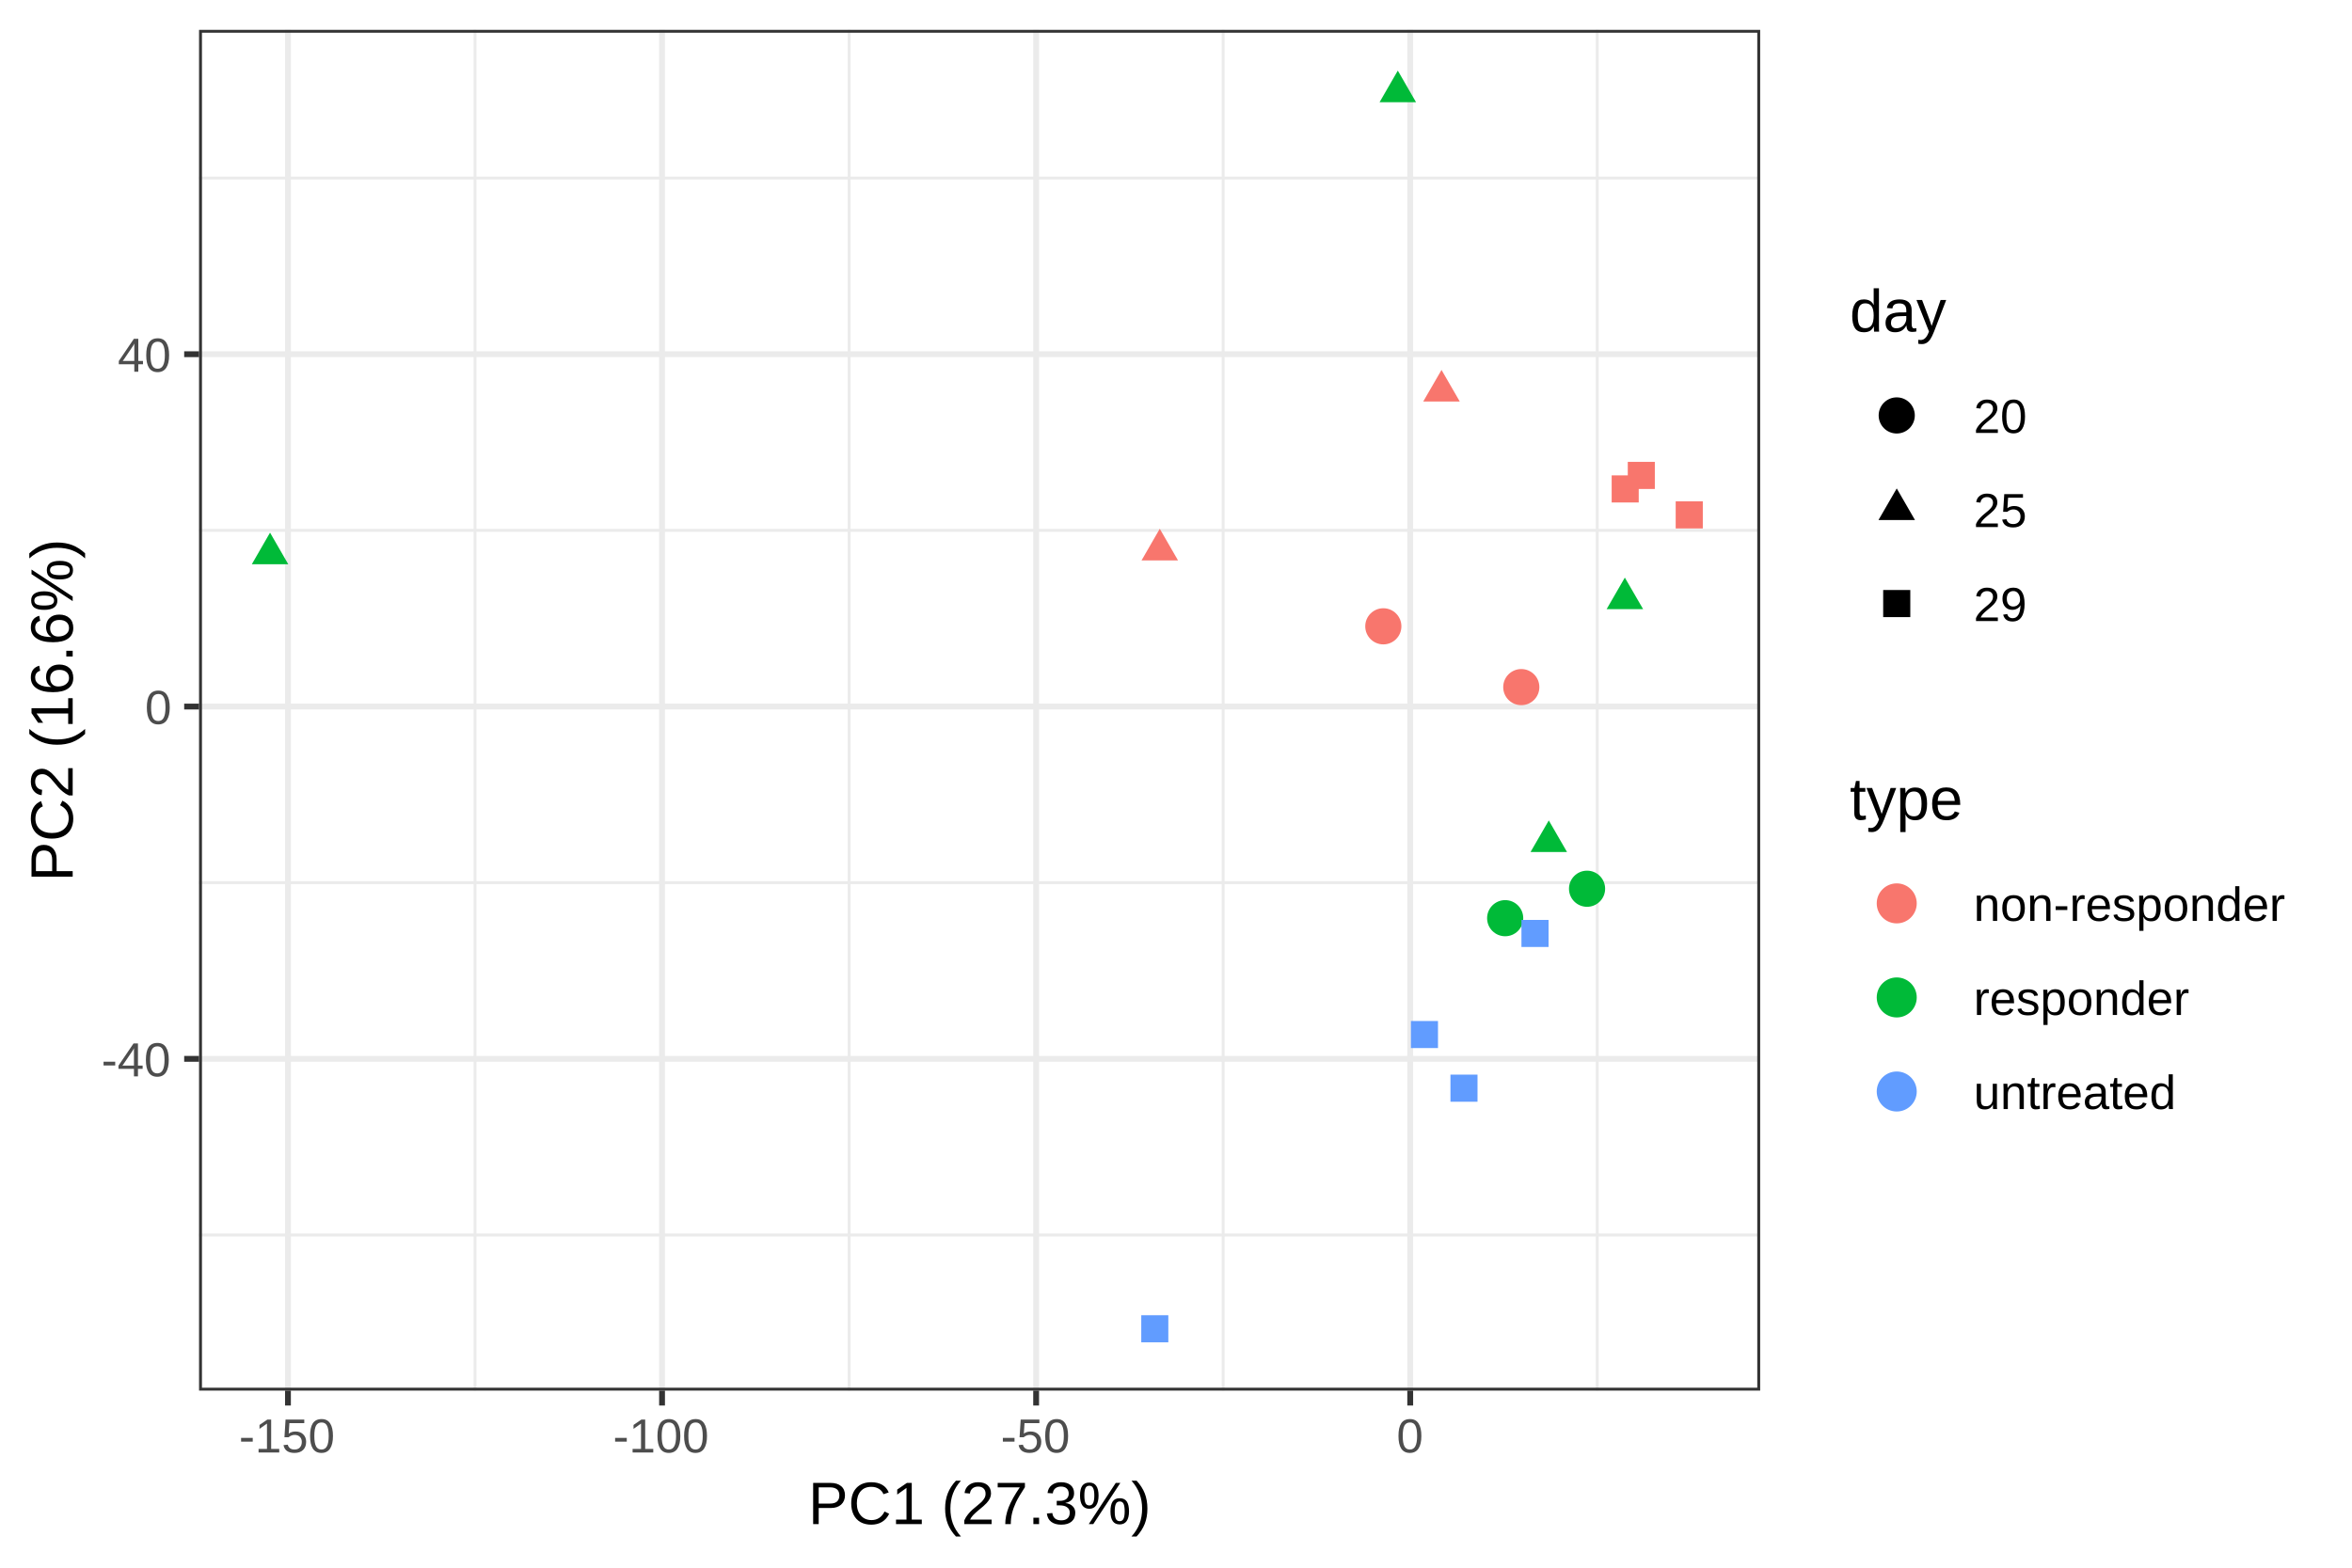
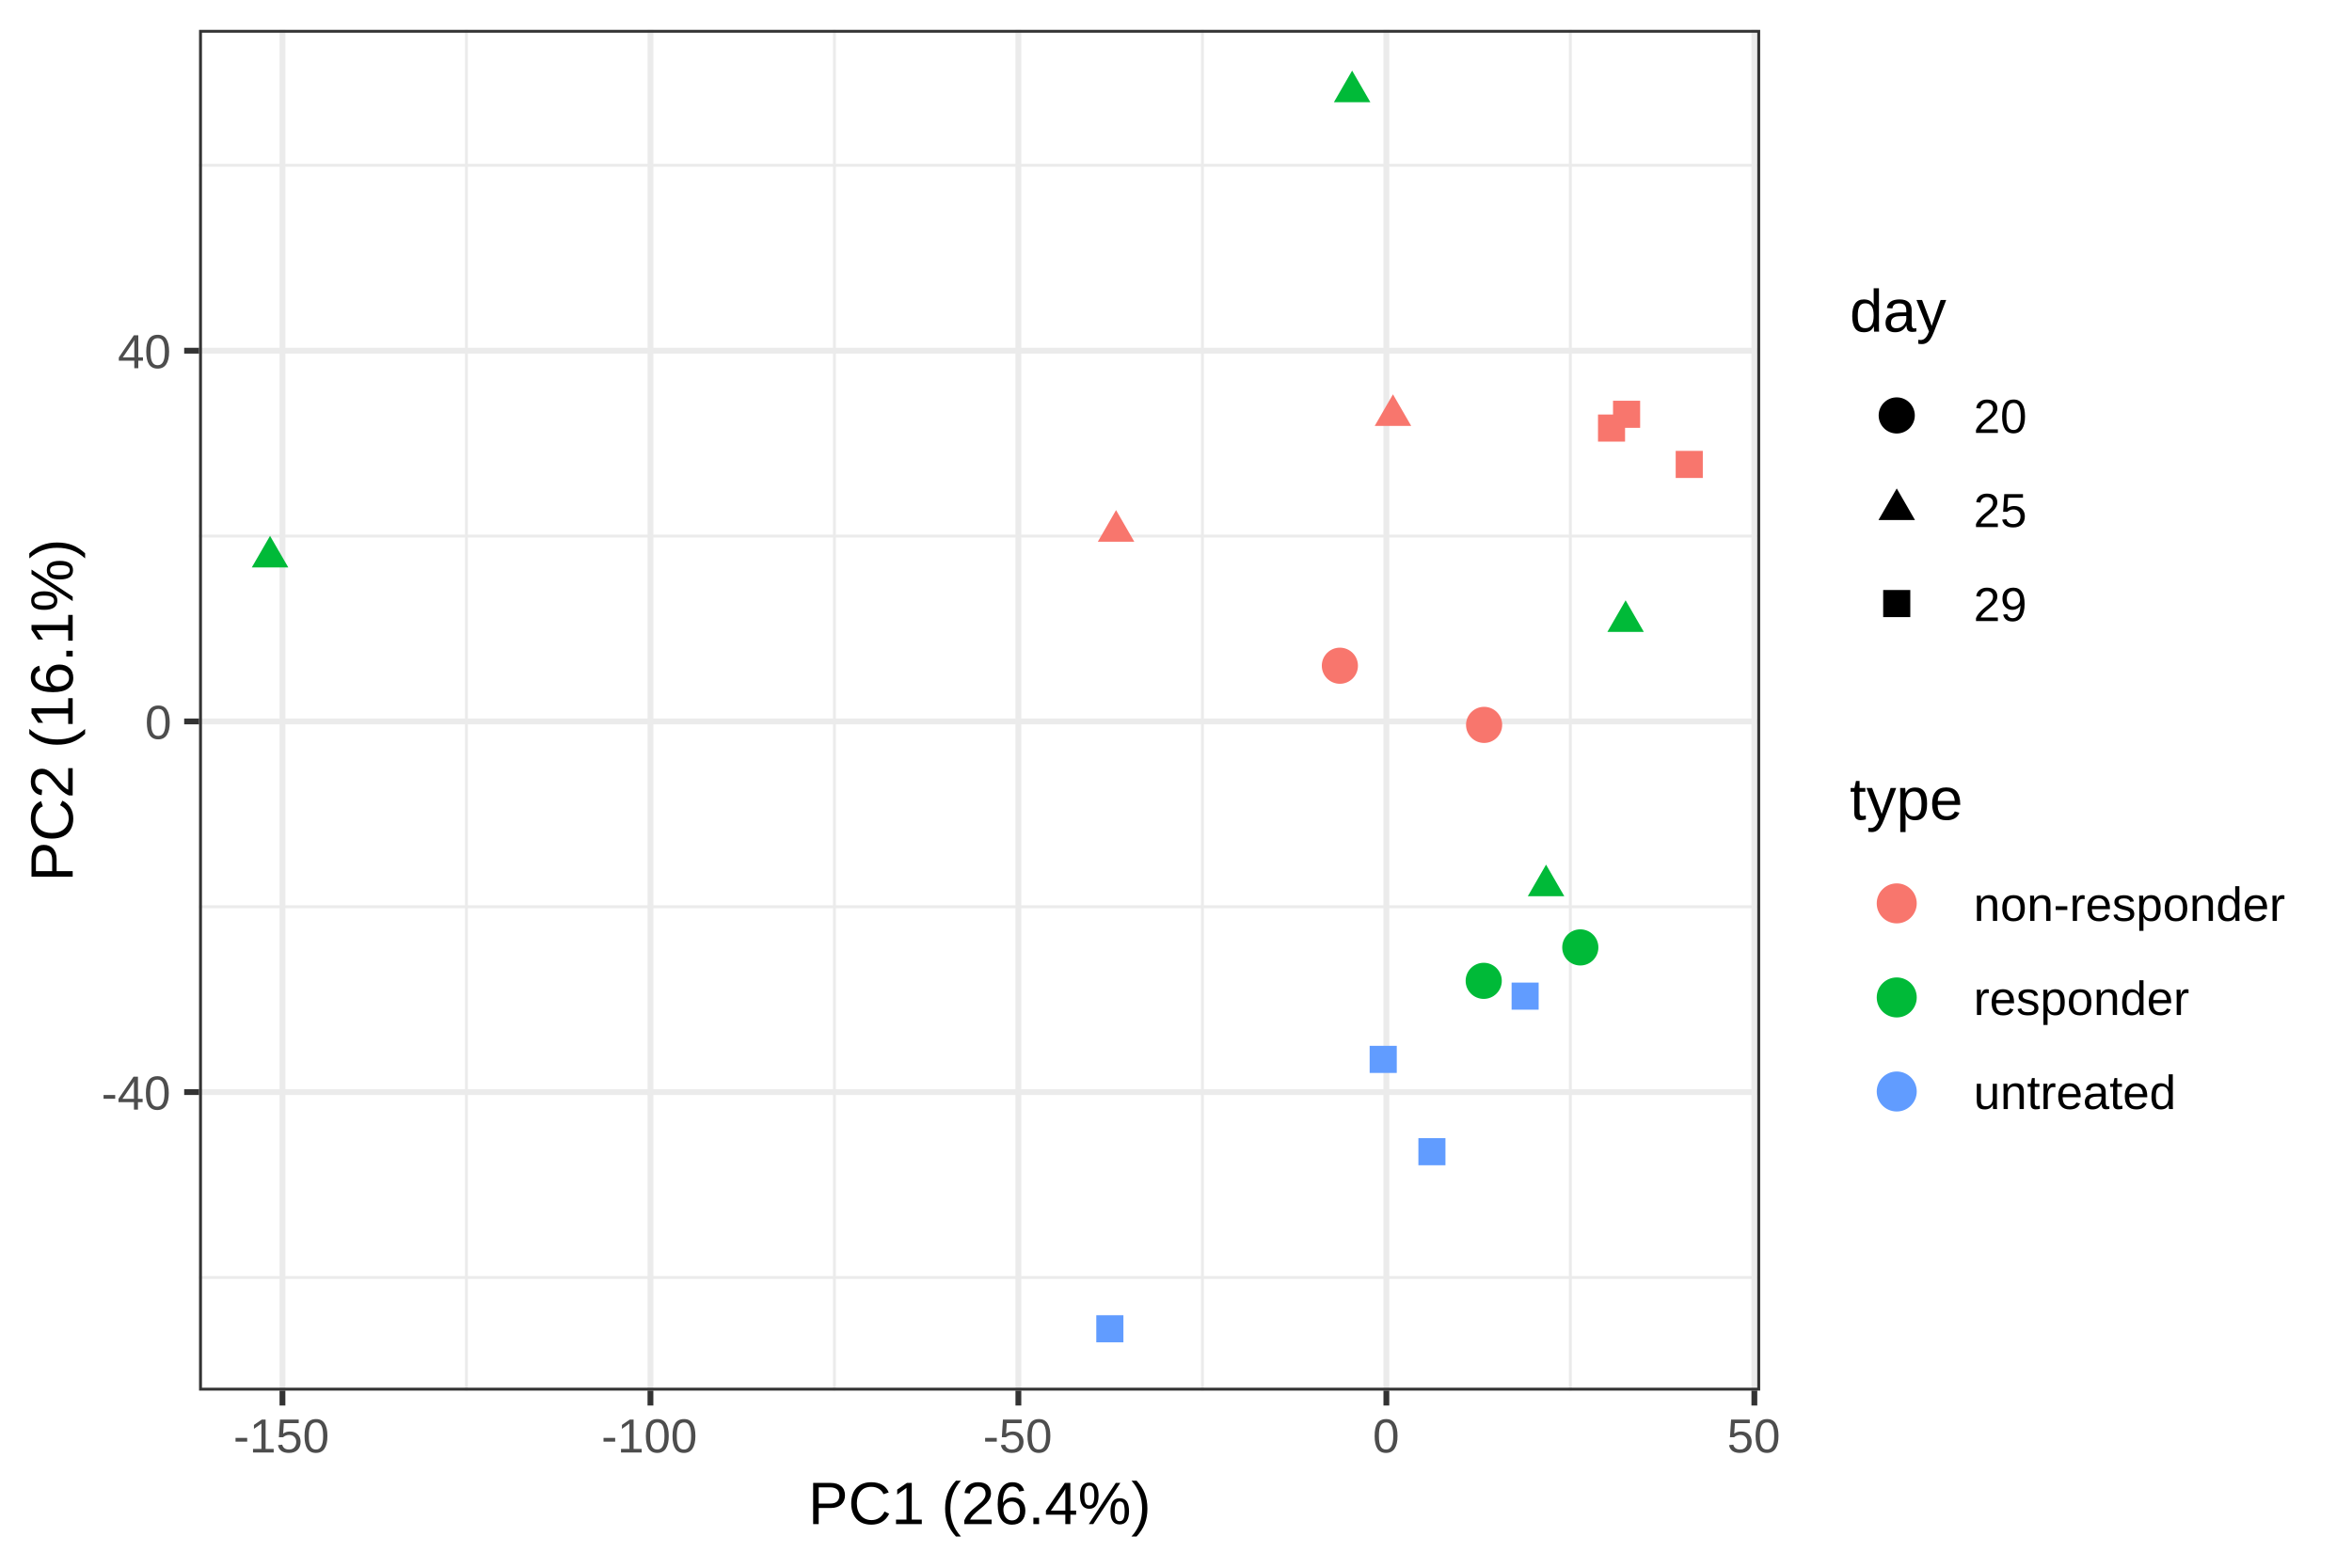
<svg xmlns="http://www.w3.org/2000/svg" viewBox="0 0 432.00 288.00">
  <defs>
    <style type="text/css">
    line, polyline, path, rect, circle {
      fill: none;
      stroke: #000000;
      stroke-linecap: round;
      stroke-linejoin: round;
      stroke-miterlimit: 10.00;
    }
  </style>
  </defs>
  <rect width="100%" height="100%" style="stroke: none; fill: #FFFFFF;" />
  <rect x="0.00" y="0.00" width="432.00" height="288.00" style="stroke-width: 1.07; stroke: #FFFFFF; fill: #FFFFFF;" />
  <defs>
    <clipPath id="cpMzYuNTY0N3wzMjMuMzA0fDI1NS40NzR8NS40Nzk0NQ==">
      <rect x="36.56" y="5.48" width="286.74" height="249.99" />
    </clipPath>
  </defs>
  <rect x="36.56" y="5.48" width="286.74" height="249.99" style="stroke-width: 1.07; stroke: none; fill: #FFFFFF;" clip-path="url(#cpMzYuNTY0N3wzMjMuMzA0fDI1NS40NzR8NS40Nzk0NQ==)" />
-   <polyline points="36.56,226.88 323.30,226.88 " style="stroke-width: 0.53; stroke: #EBEBEB; stroke-linecap: butt;" clip-path="url(#cpMzYuNTY0N3wzMjMuMzA0fDI1NS40NzR8NS40Nzk0NQ==)" />
-   <polyline points="36.56,162.16 323.30,162.16 " style="stroke-width: 0.53; stroke: #EBEBEB; stroke-linecap: butt;" clip-path="url(#cpMzYuNTY0N3wzMjMuMzA0fDI1NS40NzR8NS40Nzk0NQ==)" />
-   <polyline points="36.56,97.43 323.30,97.43 " style="stroke-width: 0.53; stroke: #EBEBEB; stroke-linecap: butt;" clip-path="url(#cpMzYuNTY0N3wzMjMuMzA0fDI1NS40NzR8NS40Nzk0NQ==)" />
-   <polyline points="36.56,32.71 323.30,32.71 " style="stroke-width: 0.53; stroke: #EBEBEB; stroke-linecap: butt;" clip-path="url(#cpMzYuNTY0N3wzMjMuMzA0fDI1NS40NzR8NS40Nzk0NQ==)" />
-   <polyline points="87.25,255.47 87.25,5.48 " style="stroke-width: 0.53; stroke: #EBEBEB; stroke-linecap: butt;" clip-path="url(#cpMzYuNTY0N3wzMjMuMzA0fDI1NS40NzR8NS40Nzk0NQ==)" />
-   <polyline points="155.96,255.47 155.96,5.48 " style="stroke-width: 0.53; stroke: #EBEBEB; stroke-linecap: butt;" clip-path="url(#cpMzYuNTY0N3wzMjMuMzA0fDI1NS40NzR8NS40Nzk0NQ==)" />
-   <polyline points="224.66,255.47 224.66,5.48 " style="stroke-width: 0.53; stroke: #EBEBEB; stroke-linecap: butt;" clip-path="url(#cpMzYuNTY0N3wzMjMuMzA0fDI1NS40NzR8NS40Nzk0NQ==)" />
-   <polyline points="293.37,255.47 293.37,5.48 " style="stroke-width: 0.53; stroke: #EBEBEB; stroke-linecap: butt;" clip-path="url(#cpMzYuNTY0N3wzMjMuMzA0fDI1NS40NzR8NS40Nzk0NQ==)" />
-   <polyline points="36.56,194.52 323.30,194.52 " style="stroke-width: 1.07; stroke: #EBEBEB; stroke-linecap: butt;" clip-path="url(#cpMzYuNTY0N3wzMjMuMzA0fDI1NS40NzR8NS40Nzk0NQ==)" />
-   <polyline points="36.56,129.80 323.30,129.80 " style="stroke-width: 1.07; stroke: #EBEBEB; stroke-linecap: butt;" clip-path="url(#cpMzYuNTY0N3wzMjMuMzA0fDI1NS40NzR8NS40Nzk0NQ==)" />
-   <polyline points="36.56,65.07 323.30,65.07 " style="stroke-width: 1.07; stroke: #EBEBEB; stroke-linecap: butt;" clip-path="url(#cpMzYuNTY0N3wzMjMuMzA0fDI1NS40NzR8NS40Nzk0NQ==)" />
-   <polyline points="52.89,255.47 52.89,5.48 " style="stroke-width: 1.07; stroke: #EBEBEB; stroke-linecap: butt;" clip-path="url(#cpMzYuNTY0N3wzMjMuMzA0fDI1NS40NzR8NS40Nzk0NQ==)" />
-   <polyline points="121.60,255.47 121.60,5.48 " style="stroke-width: 1.07; stroke: #EBEBEB; stroke-linecap: butt;" clip-path="url(#cpMzYuNTY0N3wzMjMuMzA0fDI1NS40NzR8NS40Nzk0NQ==)" />
-   <polyline points="190.31,255.47 190.31,5.48 " style="stroke-width: 1.07; stroke: #EBEBEB; stroke-linecap: butt;" clip-path="url(#cpMzYuNTY0N3wzMjMuMzA0fDI1NS40NzR8NS40Nzk0NQ==)" />
-   <polyline points="259.02,255.47 259.02,5.48 " style="stroke-width: 1.07; stroke: #EBEBEB; stroke-linecap: butt;" clip-path="url(#cpMzYuNTY0N3wzMjMuMzA0fDI1NS40NzR8NS40Nzk0NQ==)" />
-   <circle cx="254.08" cy="115.06" r="2.49pt" style="stroke-width: 0.71; stroke: none; fill: #F8766D;" clip-path="url(#cpMzYuNTY0N3wzMjMuMzA0fDI1NS40NzR8NS40Nzk0NQ==)" />
-   <circle cx="279.42" cy="126.23" r="2.49pt" style="stroke-width: 0.71; stroke: none; fill: #F8766D;" clip-path="url(#cpMzYuNTY0N3wzMjMuMzA0fDI1NS40NzR8NS40Nzk0NQ==)" />
-   <polyline points="264.77,67.96 268.12,73.76 261.41,73.76 " style="stroke-width: 0.71; stroke: none; fill: #F8766D;" clip-path="url(#cpMzYuNTY0N3wzMjMuMzA0fDI1NS40NzR8NS40Nzk0NQ==)" />
-   <polyline points="307.78,97.08 312.76,97.08 312.76,92.10 307.78,92.10 " style="stroke-width: 0.71; stroke: none; fill: #F8766D;" clip-path="url(#cpMzYuNTY0N3wzMjMuMzA0fDI1NS40NzR8NS40Nzk0NQ==)" />
-   <circle cx="276.46" cy="168.68" r="2.49pt" style="stroke-width: 0.71; stroke: none; fill: #00BA38;" clip-path="url(#cpMzYuNTY0N3wzMjMuMzA0fDI1NS40NzR8NS40Nzk0NQ==)" />
-   <polyline points="256.74,12.97 260.09,18.78 253.39,18.78 " style="stroke-width: 0.71; stroke: none; fill: #00BA38;" clip-path="url(#cpMzYuNTY0N3wzMjMuMzA0fDI1NS40NzR8NS40Nzk0NQ==)" />
-   <circle cx="291.50" cy="163.27" r="2.49pt" style="stroke-width: 0.71; stroke: none; fill: #00BA38;" clip-path="url(#cpMzYuNTY0N3wzMjMuMzA0fDI1NS40NzR8NS40Nzk0NQ==)" />
-   <polyline points="298.44,106.11 301.80,111.91 295.09,111.91 " style="stroke-width: 0.71; stroke: none; fill: #00BA38;" clip-path="url(#cpMzYuNTY0N3wzMjMuMzA0fDI1NS40NzR8NS40Nzk0NQ==)" />
-   <polyline points="266.41,202.40 271.38,202.40 271.38,197.42 266.41,197.42 " style="stroke-width: 0.71; stroke: none; fill: #619CFF;" clip-path="url(#cpMzYuNTY0N3wzMjMuMzA0fDI1NS40NzR8NS40Nzk0NQ==)" />
-   <polyline points="279.45,173.97 284.43,173.97 284.43,169.00 279.45,169.00 " style="stroke-width: 0.71; stroke: none; fill: #619CFF;" clip-path="url(#cpMzYuNTY0N3wzMjMuMzA0fDI1NS40NzR8NS40Nzk0NQ==)" />
-   <polyline points="284.47,150.72 287.82,156.52 281.12,156.52 " style="stroke-width: 0.71; stroke: none; fill: #00BA38;" clip-path="url(#cpMzYuNTY0N3wzMjMuMzA0fDI1NS40NzR8NS40Nzk0NQ==)" />
-   <polyline points="49.60,97.85 52.95,103.66 46.25,103.66 " style="stroke-width: 0.71; stroke: none; fill: #00BA38;" clip-path="url(#cpMzYuNTY0N3wzMjMuMzA0fDI1NS40NzR8NS40Nzk0NQ==)" />
-   <polyline points="213.02,97.14 216.37,102.95 209.67,102.95 " style="stroke-width: 0.71; stroke: none; fill: #F8766D;" clip-path="url(#cpMzYuNTY0N3wzMjMuMzA0fDI1NS40NzR8NS40Nzk0NQ==)" />
-   <polyline points="298.98,89.83 303.95,89.83 303.95,84.85 298.98,84.85 " style="stroke-width: 0.71; stroke: none; fill: #F8766D;" clip-path="url(#cpMzYuNTY0N3wzMjMuMzA0fDI1NS40NzR8NS40Nzk0NQ==)" />
-   <polyline points="296.02,92.31 300.99,92.31 300.99,87.33 296.02,87.33 " style="stroke-width: 0.71; stroke: none; fill: #F8766D;" clip-path="url(#cpMzYuNTY0N3wzMjMuMzA0fDI1NS40NzR8NS40Nzk0NQ==)" />
-   <polyline points="259.15,192.54 264.12,192.54 264.12,187.57 259.15,187.57 " style="stroke-width: 0.71; stroke: none; fill: #619CFF;" clip-path="url(#cpMzYuNTY0N3wzMjMuMzA0fDI1NS40NzR8NS40Nzk0NQ==)" />
-   <polyline points="209.62,246.60 214.59,246.60 214.59,241.62 209.62,241.62 " style="stroke-width: 0.71; stroke: none; fill: #619CFF;" clip-path="url(#cpMzYuNTY0N3wzMjMuMzA0fDI1NS40NzR8NS40Nzk0NQ==)" />
+   <polyline points="36.56,234.69 323.30,234.69 " style="stroke-width: 0.53; stroke: #EBEBEB; stroke-linecap: butt;" clip-path="url(#cpMzYuNTY0N3wzMjMuMzA0fDI1NS40NzR8NS40Nzk0NQ==)" />
+   <polyline points="36.56,166.58 323.30,166.58 " style="stroke-width: 0.53; stroke: #EBEBEB; stroke-linecap: butt;" clip-path="url(#cpMzYuNTY0N3wzMjMuMzA0fDI1NS40NzR8NS40Nzk0NQ==)" />
+   <polyline points="36.56,98.48 323.30,98.48 " style="stroke-width: 0.53; stroke: #EBEBEB; stroke-linecap: butt;" clip-path="url(#cpMzYuNTY0N3wzMjMuMzA0fDI1NS40NzR8NS40Nzk0NQ==)" />
+   <polyline points="36.56,30.37 323.30,30.37 " style="stroke-width: 0.53; stroke: #EBEBEB; stroke-linecap: butt;" clip-path="url(#cpMzYuNTY0N3wzMjMuMzA0fDI1NS40NzR8NS40Nzk0NQ==)" />
+   <polyline points="85.67,255.47 85.67,5.48 " style="stroke-width: 0.53; stroke: #EBEBEB; stroke-linecap: butt;" clip-path="url(#cpMzYuNTY0N3wzMjMuMzA0fDI1NS40NzR8NS40Nzk0NQ==)" />
+   <polyline points="153.26,255.47 153.26,5.48 " style="stroke-width: 0.53; stroke: #EBEBEB; stroke-linecap: butt;" clip-path="url(#cpMzYuNTY0N3wzMjMuMzA0fDI1NS40NzR8NS40Nzk0NQ==)" />
+   <polyline points="220.85,255.47 220.85,5.48 " style="stroke-width: 0.53; stroke: #EBEBEB; stroke-linecap: butt;" clip-path="url(#cpMzYuNTY0N3wzMjMuMzA0fDI1NS40NzR8NS40Nzk0NQ==)" />
+   <polyline points="288.43,255.47 288.43,5.48 " style="stroke-width: 0.53; stroke: #EBEBEB; stroke-linecap: butt;" clip-path="url(#cpMzYuNTY0N3wzMjMuMzA0fDI1NS40NzR8NS40Nzk0NQ==)" />
+   <polyline points="36.56,200.63 323.30,200.63 " style="stroke-width: 1.07; stroke: #EBEBEB; stroke-linecap: butt;" clip-path="url(#cpMzYuNTY0N3wzMjMuMzA0fDI1NS40NzR8NS40Nzk0NQ==)" />
+   <polyline points="36.56,132.53 323.30,132.53 " style="stroke-width: 1.07; stroke: #EBEBEB; stroke-linecap: butt;" clip-path="url(#cpMzYuNTY0N3wzMjMuMzA0fDI1NS40NzR8NS40Nzk0NQ==)" />
+   <polyline points="36.56,64.43 323.30,64.43 " style="stroke-width: 1.07; stroke: #EBEBEB; stroke-linecap: butt;" clip-path="url(#cpMzYuNTY0N3wzMjMuMzA0fDI1NS40NzR8NS40Nzk0NQ==)" />
+   <polyline points="51.88,255.47 51.88,5.48 " style="stroke-width: 1.07; stroke: #EBEBEB; stroke-linecap: butt;" clip-path="url(#cpMzYuNTY0N3wzMjMuMzA0fDI1NS40NzR8NS40Nzk0NQ==)" />
+   <polyline points="119.47,255.47 119.47,5.48 " style="stroke-width: 1.07; stroke: #EBEBEB; stroke-linecap: butt;" clip-path="url(#cpMzYuNTY0N3wzMjMuMzA0fDI1NS40NzR8NS40Nzk0NQ==)" />
+   <polyline points="187.05,255.47 187.05,5.48 " style="stroke-width: 1.07; stroke: #EBEBEB; stroke-linecap: butt;" clip-path="url(#cpMzYuNTY0N3wzMjMuMzA0fDI1NS40NzR8NS40Nzk0NQ==)" />
+   <polyline points="254.64,255.47 254.64,5.48 " style="stroke-width: 1.07; stroke: #EBEBEB; stroke-linecap: butt;" clip-path="url(#cpMzYuNTY0N3wzMjMuMzA0fDI1NS40NzR8NS40Nzk0NQ==)" />
+   <polyline points="322.23,255.47 322.23,5.48 " style="stroke-width: 1.07; stroke: #EBEBEB; stroke-linecap: butt;" clip-path="url(#cpMzYuNTY0N3wzMjMuMzA0fDI1NS40NzR8NS40Nzk0NQ==)" />
+   <circle cx="246.10" cy="122.30" r="2.49pt" style="stroke-width: 0.71; stroke: none; fill: #F8766D;" clip-path="url(#cpMzYuNTY0N3wzMjMuMzA0fDI1NS40NzR8NS40Nzk0NQ==)" />
+   <circle cx="272.59" cy="133.17" r="2.49pt" style="stroke-width: 0.71; stroke: none; fill: #F8766D;" clip-path="url(#cpMzYuNTY0N3wzMjMuMzA0fDI1NS40NzR8NS40Nzk0NQ==)" />
+   <polyline points="255.85,72.44 259.20,78.24 252.50,78.24 " style="stroke-width: 0.71; stroke: none; fill: #F8766D;" clip-path="url(#cpMzYuNTY0N3wzMjMuMzA0fDI1NS40NzR8NS40Nzk0NQ==)" />
+   <polyline points="307.78,87.81 312.76,87.81 312.76,82.83 307.78,82.83 " style="stroke-width: 0.71; stroke: none; fill: #F8766D;" clip-path="url(#cpMzYuNTY0N3wzMjMuMzA0fDI1NS40NzR8NS40Nzk0NQ==)" />
+   <circle cx="272.52" cy="180.19" r="2.49pt" style="stroke-width: 0.71; stroke: none; fill: #00BA38;" clip-path="url(#cpMzYuNTY0N3wzMjMuMzA0fDI1NS40NzR8NS40Nzk0NQ==)" />
+   <polyline points="248.35,12.97 251.70,18.78 245.00,18.78 " style="stroke-width: 0.71; stroke: none; fill: #00BA38;" clip-path="url(#cpMzYuNTY0N3wzMjMuMzA0fDI1NS40NzR8NS40Nzk0NQ==)" />
+   <circle cx="290.26" cy="174.05" r="2.49pt" style="stroke-width: 0.71; stroke: none; fill: #00BA38;" clip-path="url(#cpMzYuNTY0N3wzMjMuMzA0fDI1NS40NzR8NS40Nzk0NQ==)" />
+   <polyline points="298.58,110.28 301.93,116.09 295.23,116.09 " style="stroke-width: 0.71; stroke: none; fill: #00BA38;" clip-path="url(#cpMzYuNTY0N3wzMjMuMzA0fDI1NS40NzR8NS40Nzk0NQ==)" />
+   <polyline points="260.52,214.07 265.49,214.07 265.49,209.09 260.52,209.09 " style="stroke-width: 0.71; stroke: none; fill: #619CFF;" clip-path="url(#cpMzYuNTY0N3wzMjMuMzA0fDI1NS40NzR8NS40Nzk0NQ==)" />
+   <polyline points="277.64,185.49 282.61,185.49 282.61,180.51 277.64,180.51 " style="stroke-width: 0.71; stroke: none; fill: #619CFF;" clip-path="url(#cpMzYuNTY0N3wzMjMuMzA0fDI1NS40NzR8NS40Nzk0NQ==)" />
+   <polyline points="283.97,158.84 287.32,164.64 280.62,164.64 " style="stroke-width: 0.71; stroke: none; fill: #00BA38;" clip-path="url(#cpMzYuNTY0N3wzMjMuMzA0fDI1NS40NzR8NS40Nzk0NQ==)" />
+   <polyline points="49.60,98.44 52.95,104.24 46.25,104.24 " style="stroke-width: 0.71; stroke: none; fill: #00BA38;" clip-path="url(#cpMzYuNTY0N3wzMjMuMzA0fDI1NS40NzR8NS40Nzk0NQ==)" />
+   <polyline points="204.99,93.71 208.34,99.52 201.64,99.52 " style="stroke-width: 0.71; stroke: none; fill: #F8766D;" clip-path="url(#cpMzYuNTY0N3wzMjMuMzA0fDI1NS40NzR8NS40Nzk0NQ==)" />
+   <polyline points="296.27,78.60 301.25,78.60 301.25,73.62 296.27,73.62 " style="stroke-width: 0.71; stroke: none; fill: #F8766D;" clip-path="url(#cpMzYuNTY0N3wzMjMuMzA0fDI1NS40NzR8NS40Nzk0NQ==)" />
+   <polyline points="293.51,81.13 298.48,81.13 298.48,76.15 293.51,76.15 " style="stroke-width: 0.71; stroke: none; fill: #F8766D;" clip-path="url(#cpMzYuNTY0N3wzMjMuMzA0fDI1NS40NzR8NS40Nzk0NQ==)" />
+   <polyline points="251.57,197.11 256.55,197.11 256.55,192.13 251.57,192.13 " style="stroke-width: 0.71; stroke: none; fill: #619CFF;" clip-path="url(#cpMzYuNTY0N3wzMjMuMzA0fDI1NS40NzR8NS40Nzk0NQ==)" />
+   <polyline points="201.36,246.60 206.34,246.60 206.34,241.62 201.36,241.62 " style="stroke-width: 0.71; stroke: none; fill: #619CFF;" clip-path="url(#cpMzYuNTY0N3wzMjMuMzA0fDI1NS40NzR8NS40Nzk0NQ==)" />
  <rect x="36.56" y="5.48" width="286.74" height="249.99" style="stroke-width: 1.07; stroke: #333333;" clip-path="url(#cpMzYuNTY0N3wzMjMuMzA0fDI1NS40NzR8NS40Nzk0NQ==)" />
  <defs>
    <clipPath id="cpMHw0MzJ8Mjg4fDA=">
      <rect x="0.00" y="0.00" width="432.00" height="288.00" />
    </clipPath>
  </defs>
  <g clip-path="url(#cpMHw0MzJ8Mjg4fDA=)">
-     <text x="18.63" y="197.74" style="font-size: 8.80px; fill: #4D4D4D; font-family: Arial;" textLength="13.01px" lengthAdjust="spacingAndGlyphs">-40</text>
+     <text x="18.63" y="203.85" style="font-size: 8.80px; fill: #4D4D4D; font-family: Arial;" textLength="13.01px" lengthAdjust="spacingAndGlyphs">-40</text>
  </g>
  <g clip-path="url(#cpMHw0MzJ8Mjg4fDA=)">
-     <text x="26.63" y="133.01" style="font-size: 8.80px; fill: #4D4D4D; font-family: Arial;" textLength="5.01px" lengthAdjust="spacingAndGlyphs">0</text>
+     <text x="26.63" y="135.75" style="font-size: 8.80px; fill: #4D4D4D; font-family: Arial;" textLength="5.01px" lengthAdjust="spacingAndGlyphs">0</text>
  </g>
  <g clip-path="url(#cpMHw0MzJ8Mjg4fDA=)">
-     <text x="21.62" y="68.29" style="font-size: 8.80px; fill: #4D4D4D; font-family: Arial;" textLength="10.01px" lengthAdjust="spacingAndGlyphs">40</text>
+     <text x="21.62" y="67.64" style="font-size: 8.80px; fill: #4D4D4D; font-family: Arial;" textLength="10.01px" lengthAdjust="spacingAndGlyphs">40</text>
  </g>
-   <polyline points="33.83,194.52 36.56,194.52 " style="stroke-width: 1.07; stroke: #333333; stroke-linecap: butt;" clip-path="url(#cpMHw0MzJ8Mjg4fDA=)" />
-   <polyline points="33.83,129.80 36.56,129.80 " style="stroke-width: 1.07; stroke: #333333; stroke-linecap: butt;" clip-path="url(#cpMHw0MzJ8Mjg4fDA=)" />
-   <polyline points="33.83,65.07 36.56,65.07 " style="stroke-width: 1.07; stroke: #333333; stroke-linecap: butt;" clip-path="url(#cpMHw0MzJ8Mjg4fDA=)" />
-   <polyline points="52.89,258.21 52.89,255.47 " style="stroke-width: 1.07; stroke: #333333; stroke-linecap: butt;" clip-path="url(#cpMHw0MzJ8Mjg4fDA=)" />
-   <polyline points="121.60,258.21 121.60,255.47 " style="stroke-width: 1.07; stroke: #333333; stroke-linecap: butt;" clip-path="url(#cpMHw0MzJ8Mjg4fDA=)" />
-   <polyline points="190.31,258.21 190.31,255.47 " style="stroke-width: 1.07; stroke: #333333; stroke-linecap: butt;" clip-path="url(#cpMHw0MzJ8Mjg4fDA=)" />
-   <polyline points="259.02,258.21 259.02,255.47 " style="stroke-width: 1.07; stroke: #333333; stroke-linecap: butt;" clip-path="url(#cpMHw0MzJ8Mjg4fDA=)" />
+   <polyline points="33.83,200.63 36.56,200.63 " style="stroke-width: 1.07; stroke: #333333; stroke-linecap: butt;" clip-path="url(#cpMHw0MzJ8Mjg4fDA=)" />
+   <polyline points="33.83,132.53 36.56,132.53 " style="stroke-width: 1.07; stroke: #333333; stroke-linecap: butt;" clip-path="url(#cpMHw0MzJ8Mjg4fDA=)" />
+   <polyline points="33.83,64.43 36.56,64.43 " style="stroke-width: 1.07; stroke: #333333; stroke-linecap: butt;" clip-path="url(#cpMHw0MzJ8Mjg4fDA=)" />
+   <polyline points="51.88,258.21 51.88,255.47 " style="stroke-width: 1.07; stroke: #333333; stroke-linecap: butt;" clip-path="url(#cpMHw0MzJ8Mjg4fDA=)" />
+   <polyline points="119.47,258.21 119.47,255.47 " style="stroke-width: 1.07; stroke: #333333; stroke-linecap: butt;" clip-path="url(#cpMHw0MzJ8Mjg4fDA=)" />
+   <polyline points="187.05,258.21 187.05,255.47 " style="stroke-width: 1.07; stroke: #333333; stroke-linecap: butt;" clip-path="url(#cpMHw0MzJ8Mjg4fDA=)" />
+   <polyline points="254.64,258.21 254.64,255.47 " style="stroke-width: 1.07; stroke: #333333; stroke-linecap: butt;" clip-path="url(#cpMHw0MzJ8Mjg4fDA=)" />
+   <polyline points="322.23,258.21 322.23,255.47 " style="stroke-width: 1.07; stroke: #333333; stroke-linecap: butt;" clip-path="url(#cpMHw0MzJ8Mjg4fDA=)" />
  <g clip-path="url(#cpMHw0MzJ8Mjg4fDA=)">
-     <text x="43.89" y="266.84" style="font-size: 8.80px; fill: #4D4D4D; font-family: Arial;" textLength="18.01px" lengthAdjust="spacingAndGlyphs">-150</text>
+     <text x="42.87" y="266.84" style="font-size: 8.80px; fill: #4D4D4D; font-family: Arial;" textLength="18.01px" lengthAdjust="spacingAndGlyphs">-150</text>
  </g>
  <g clip-path="url(#cpMHw0MzJ8Mjg4fDA=)">
-     <text x="112.59" y="266.84" style="font-size: 8.80px; fill: #4D4D4D; font-family: Arial;" textLength="18.01px" lengthAdjust="spacingAndGlyphs">-100</text>
+     <text x="110.46" y="266.84" style="font-size: 8.80px; fill: #4D4D4D; font-family: Arial;" textLength="18.01px" lengthAdjust="spacingAndGlyphs">-100</text>
  </g>
  <g clip-path="url(#cpMHw0MzJ8Mjg4fDA=)">
-     <text x="183.81" y="266.84" style="font-size: 8.80px; fill: #4D4D4D; font-family: Arial;" textLength="13.01px" lengthAdjust="spacingAndGlyphs">-50</text>
+     <text x="180.55" y="266.84" style="font-size: 8.80px; fill: #4D4D4D; font-family: Arial;" textLength="13.01px" lengthAdjust="spacingAndGlyphs">-50</text>
  </g>
  <g clip-path="url(#cpMHw0MzJ8Mjg4fDA=)">
-     <text x="256.52" y="266.84" style="font-size: 8.80px; fill: #4D4D4D; font-family: Arial;" textLength="5.01px" lengthAdjust="spacingAndGlyphs">0</text>
+     <text x="252.14" y="266.84" style="font-size: 8.80px; fill: #4D4D4D; font-family: Arial;" textLength="5.01px" lengthAdjust="spacingAndGlyphs">0</text>
  </g>
  <g clip-path="url(#cpMHw0MzJ8Mjg4fDA=)">
-     <text x="148.45" y="279.99" style="font-size: 11.00px; font-family: Arial;" textLength="62.97px" lengthAdjust="spacingAndGlyphs">PC1 (27.3%)</text>
+     <text x="317.22" y="266.84" style="font-size: 8.80px; fill: #4D4D4D; font-family: Arial;" textLength="10.01px" lengthAdjust="spacingAndGlyphs">50</text>
  </g>
  <g clip-path="url(#cpMHw0MzJ8Mjg4fDA=)">
-     <text transform="translate(13.35,161.96) rotate(-90)" style="font-size: 11.00px; font-family: Arial;" textLength="62.97px" lengthAdjust="spacingAndGlyphs">PC2 (16.6%)</text>
+     <text x="148.45" y="279.99" style="font-size: 11.00px; font-family: Arial;" textLength="62.97px" lengthAdjust="spacingAndGlyphs">PC1 (26.4%)</text>
+   </g>
+   <g clip-path="url(#cpMHw0MzJ8Mjg4fDA=)">
+     <text transform="translate(13.35,161.96) rotate(-90)" style="font-size: 11.00px; font-family: Arial;" textLength="62.97px" lengthAdjust="spacingAndGlyphs">PC2 (16.1%)</text>
  </g>
  <rect x="334.26" y="46.31" width="43.73" height="78.68" style="stroke-width: 1.07; stroke: none; fill: #FFFFFF;" clip-path="url(#cpMHw0MzJ8Mjg4fDA=)" />
  <g clip-path="url(#cpMHw0MzJ8Mjg4fDA=)">
    <text x="339.74" y="60.93" style="font-size: 11.00px; font-family: Arial;" textLength="17.74px" lengthAdjust="spacingAndGlyphs">day</text>
  </g>
  <rect x="339.74" y="67.68" width="17.28" height="17.28" style="stroke-width: 1.07; stroke: none; fill: #FFFFFF;" clip-path="url(#cpMHw0MzJ8Mjg4fDA=)" />
  <circle cx="348.38" cy="76.32" r="2.49pt" style="stroke-width: 0.71; stroke: none; fill: #000000;" clip-path="url(#cpMHw0MzJ8Mjg4fDA=)" />
  <rect x="339.74" y="84.96" width="17.28" height="17.28" style="stroke-width: 1.07; stroke: none; fill: #FFFFFF;" clip-path="url(#cpMHw0MzJ8Mjg4fDA=)" />
  <polyline points="348.38,89.73 351.73,95.53 345.03,95.53 " style="stroke-width: 0.71; stroke: none; fill: #000000;" clip-path="url(#cpMHw0MzJ8Mjg4fDA=)" />
  <rect x="339.74" y="102.24" width="17.28" height="17.28" style="stroke-width: 1.07; stroke: none; fill: #FFFFFF;" clip-path="url(#cpMHw0MzJ8Mjg4fDA=)" />
  <polyline points="345.89,113.37 350.87,113.37 350.87,108.39 345.89,108.39 " style="stroke-width: 0.71; stroke: none; fill: #000000;" clip-path="url(#cpMHw0MzJ8Mjg4fDA=)" />
  <g clip-path="url(#cpMHw0MzJ8Mjg4fDA=)">
    <text x="362.50" y="79.54" style="font-size: 8.80px; font-family: Arial;" textLength="10.01px" lengthAdjust="spacingAndGlyphs">20</text>
  </g>
  <g clip-path="url(#cpMHw0MzJ8Mjg4fDA=)">
    <text x="362.50" y="96.82" style="font-size: 8.80px; font-family: Arial;" textLength="10.01px" lengthAdjust="spacingAndGlyphs">25</text>
  </g>
  <g clip-path="url(#cpMHw0MzJ8Mjg4fDA=)">
    <text x="362.50" y="114.10" style="font-size: 8.80px; font-family: Arial;" textLength="10.01px" lengthAdjust="spacingAndGlyphs">29</text>
  </g>
  <rect x="334.26" y="135.96" width="92.26" height="78.68" style="stroke-width: 1.07; stroke: none; fill: #FFFFFF;" clip-path="url(#cpMHw0MzJ8Mjg4fDA=)" />
  <g clip-path="url(#cpMHw0MzJ8Mjg4fDA=)">
    <text x="339.74" y="150.58" style="font-size: 11.00px; font-family: Arial;" textLength="20.79px" lengthAdjust="spacingAndGlyphs">type</text>
  </g>
  <rect x="339.74" y="157.32" width="17.28" height="17.28" style="stroke-width: 1.07; stroke: none; fill: #FFFFFF;" clip-path="url(#cpMHw0MzJ8Mjg4fDA=)" />
  <circle cx="348.38" cy="165.96" r="2.49pt" style="stroke-width: 0.71; stroke: #F8766D; fill: #F8766D;" clip-path="url(#cpMHw0MzJ8Mjg4fDA=)" />
  <rect x="339.74" y="174.60" width="17.28" height="17.28" style="stroke-width: 1.07; stroke: none; fill: #FFFFFF;" clip-path="url(#cpMHw0MzJ8Mjg4fDA=)" />
  <circle cx="348.38" cy="183.24" r="2.49pt" style="stroke-width: 0.71; stroke: #00BA38; fill: #00BA38;" clip-path="url(#cpMHw0MzJ8Mjg4fDA=)" />
  <rect x="339.74" y="191.88" width="17.28" height="17.28" style="stroke-width: 1.07; stroke: none; fill: #FFFFFF;" clip-path="url(#cpMHw0MzJ8Mjg4fDA=)" />
  <circle cx="348.38" cy="200.52" r="2.49pt" style="stroke-width: 0.71; stroke: #619CFF; fill: #619CFF;" clip-path="url(#cpMHw0MzJ8Mjg4fDA=)" />
  <g clip-path="url(#cpMHw0MzJ8Mjg4fDA=)">
    <text x="362.50" y="169.18" style="font-size: 8.80px; font-family: Arial;" textLength="58.54px" lengthAdjust="spacingAndGlyphs">non-responder</text>
  </g>
  <g clip-path="url(#cpMHw0MzJ8Mjg4fDA=)">
    <text x="362.50" y="186.46" style="font-size: 8.80px; font-family: Arial;" textLength="40.53px" lengthAdjust="spacingAndGlyphs">responder</text>
  </g>
  <g clip-path="url(#cpMHw0MzJ8Mjg4fDA=)">
    <text x="362.50" y="203.74" style="font-size: 8.80px; font-family: Arial;" textLength="38.03px" lengthAdjust="spacingAndGlyphs">untreated</text>
  </g>
</svg>
